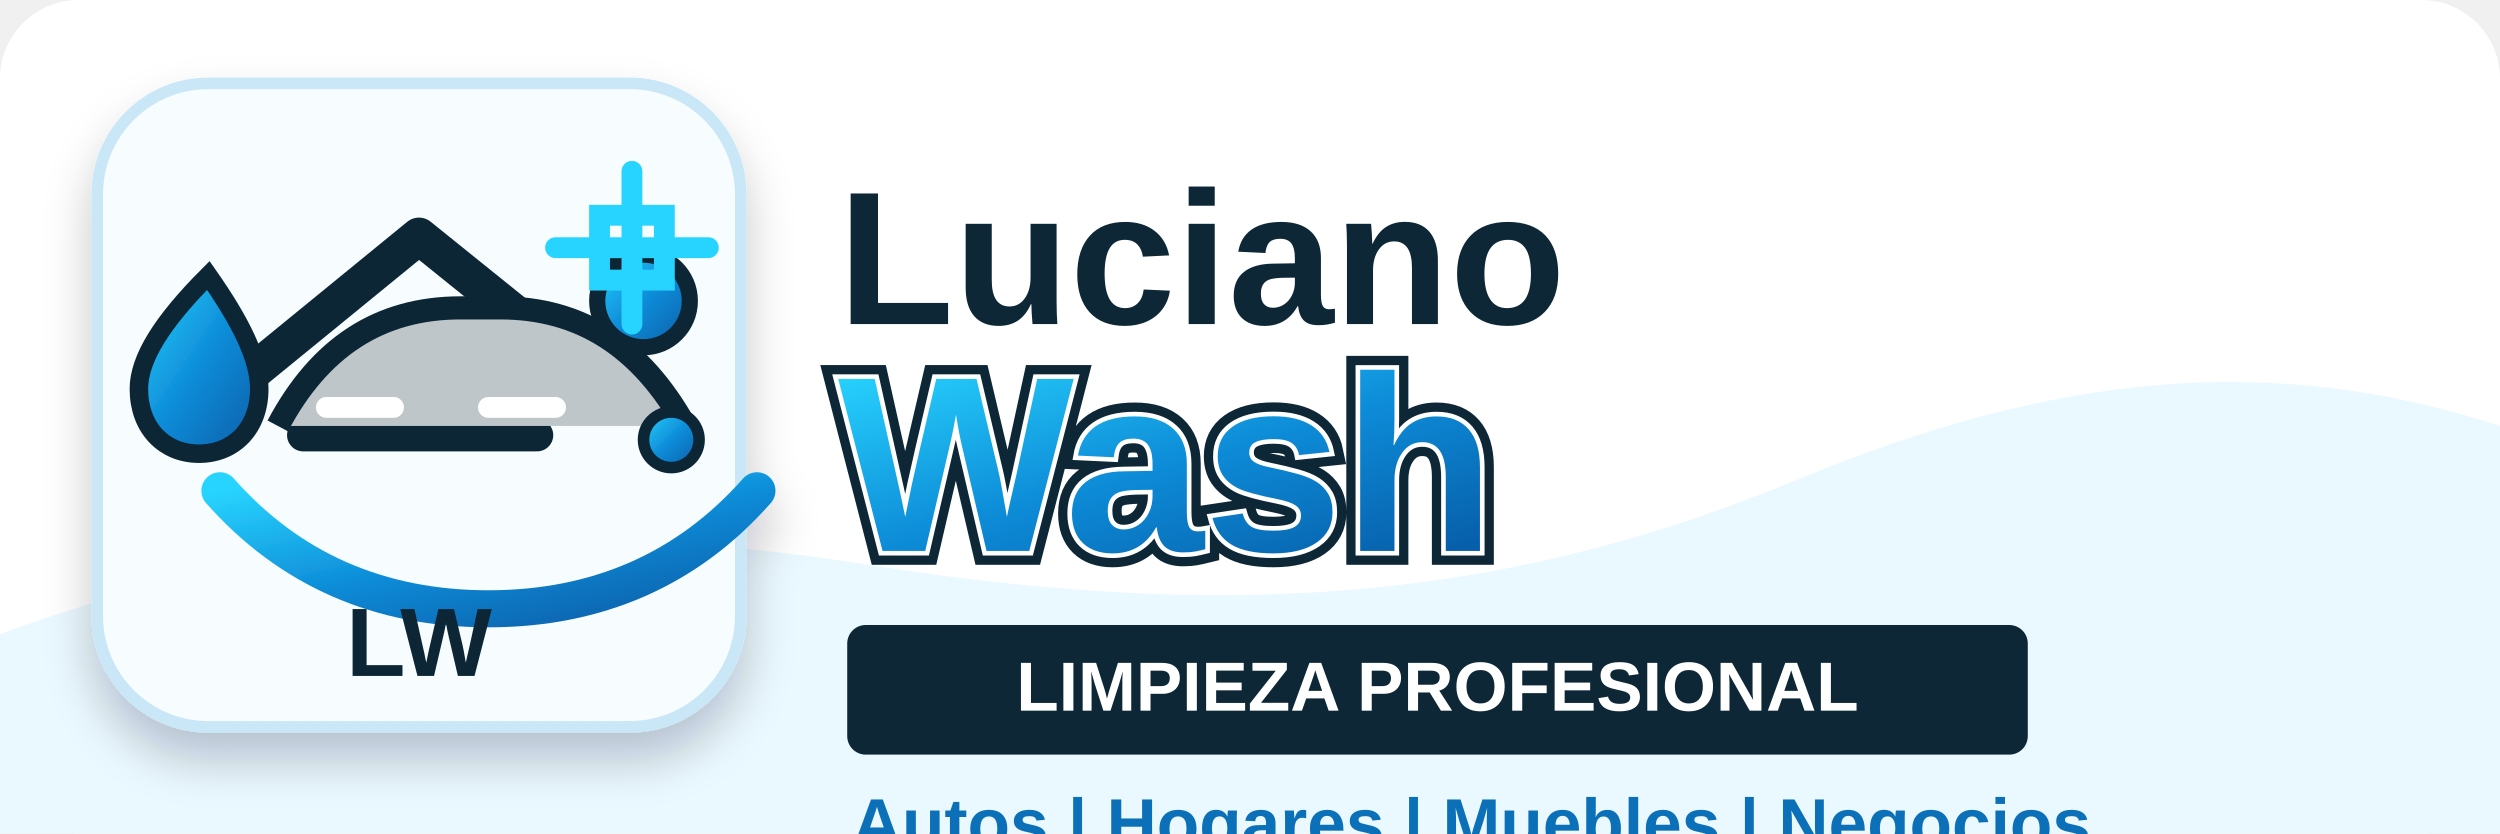
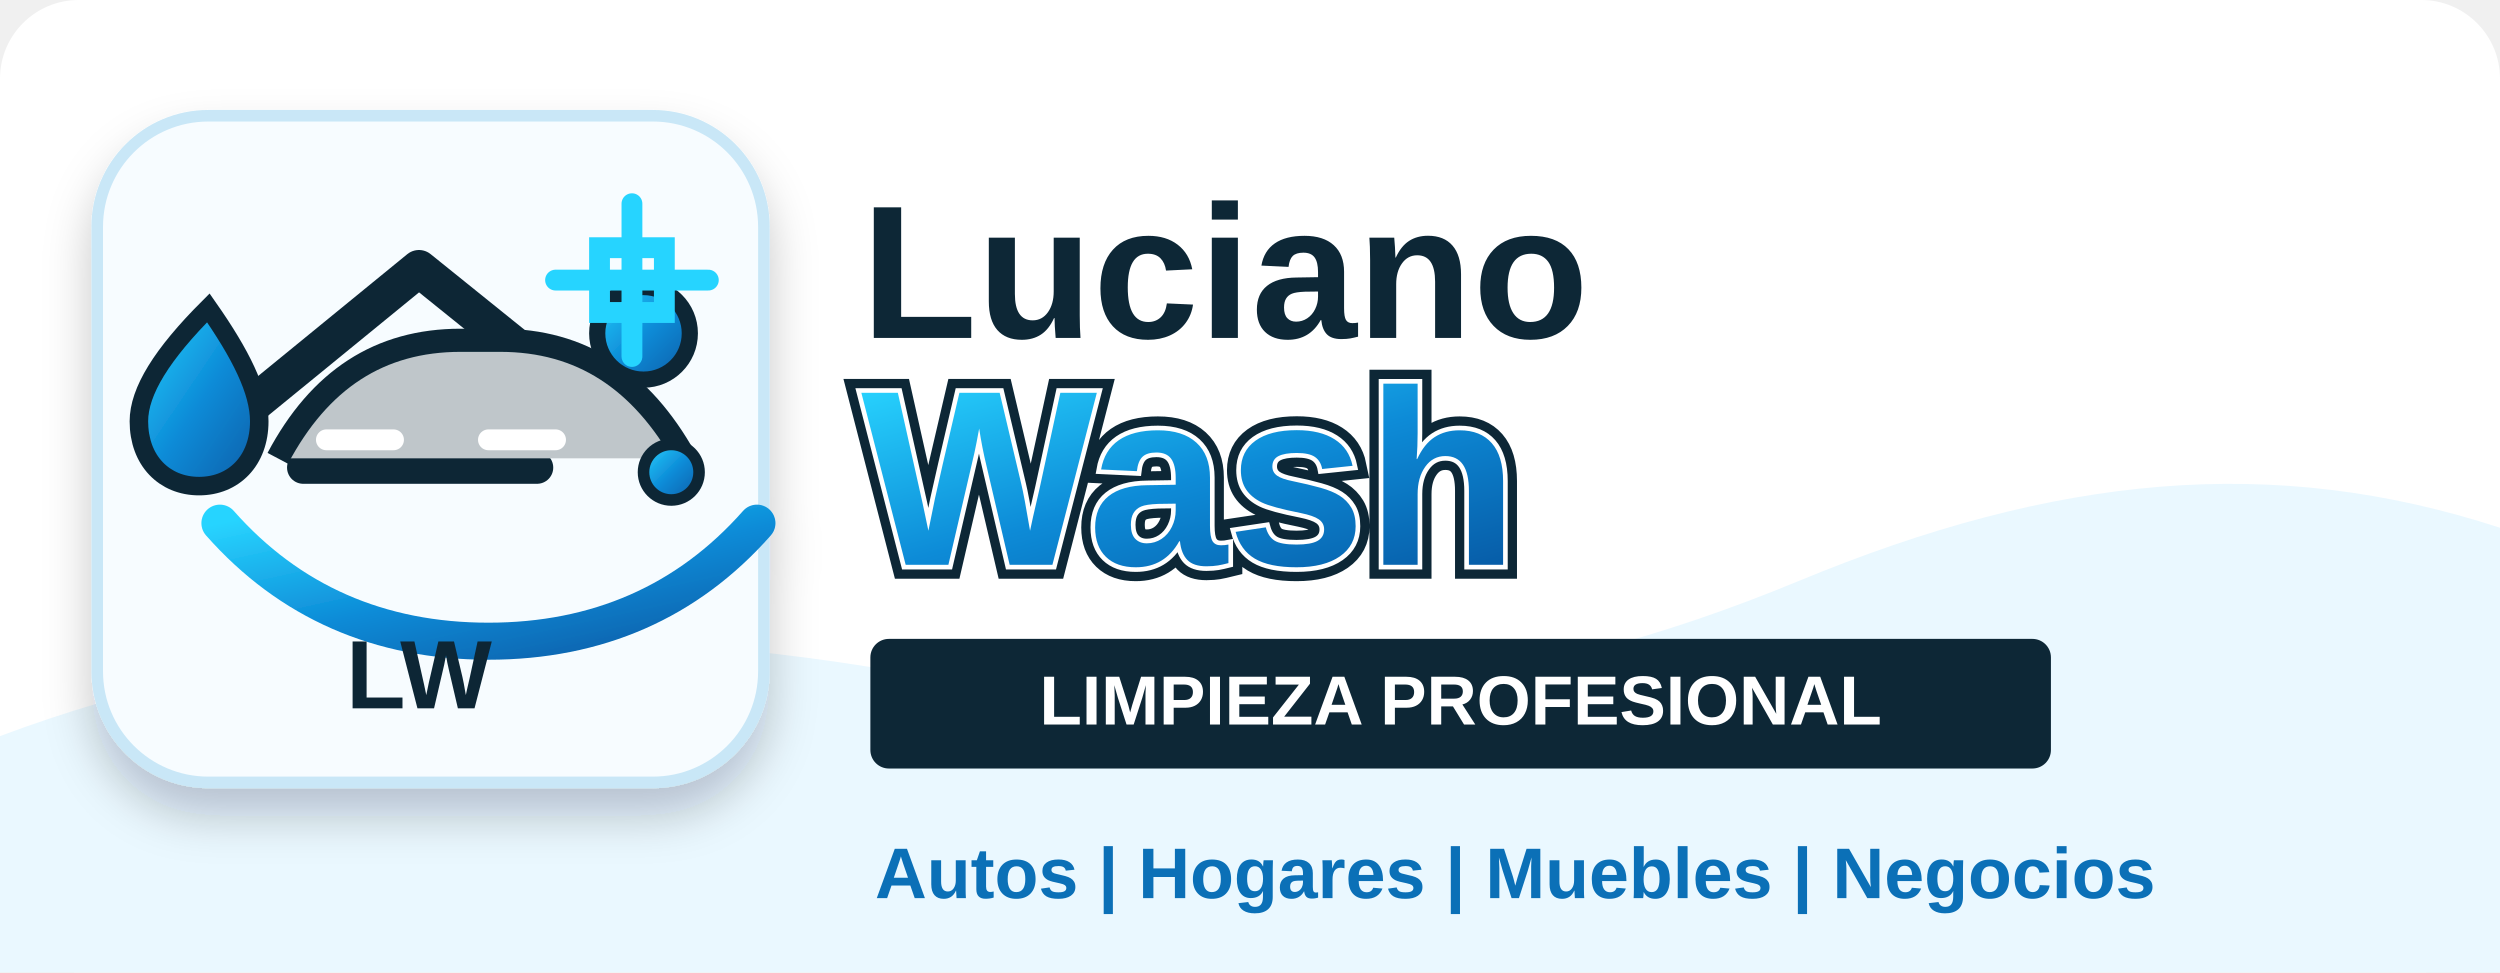
- <svg xmlns="http://www.w3.org/2000/svg" viewBox="0 0 1080 360" role="img" aria-label="Luciano Wash Limpieza Profesional">
+ <svg xmlns="http://www.w3.org/2000/svg" viewBox="0 0 1080 420" role="img" aria-label="Luciano Wash Limpieza Profesional">
  <defs>
    <linearGradient id="water" x1="0" y1="0" x2="1" y2="1">
      <stop offset="0" stop-color="#28d4ff" />
      <stop offset=".52" stop-color="#0d8bd7" />
      <stop offset="1" stop-color="#075ca7" />
    </linearGradient>
    <linearGradient id="shine" x1="0" y1="0" x2="0" y2="1">
      <stop offset="0" stop-color="#ffffff" />
      <stop offset="1" stop-color="#dfe8ec" />
    </linearGradient>
    <filter id="lift" x="-18%" y="-22%" width="136%" height="144%">
      <feDropShadow dx="0" dy="12" stdDeviation="10" flood-color="#081723" flood-opacity=".22" />
    </filter>
  </defs>
-   <rect width="1080" height="360" rx="34" fill="#ffffff" />
-   <path d="M0 274c112-42 237-52 375-30 170 27 286 11 402-37 111-46 205-55 303-23v176H0z" fill="#eaf8ff" />
-   <g transform="translate(42 36)" filter="url(#lift)">
-     <rect x="0" y="0" width="278" height="278" rx="48" fill="#f7fcff" stroke="#c9e7f7" stroke-width="5" />
+   <rect width="1080" height="420" rx="34" fill="#ffffff" />
+   <path d="M0 318c112-42 237-52 375-30 170 27 286 11 402-37 111-46 205-55 303-23v192H0z" fill="#eaf8ff" />
+   <g transform="translate(42 50)" filter="url(#lift)">
+     <rect x="0" y="0" width="288" height="288" rx="48" fill="#f7fcff" stroke="#c9e7f7" stroke-width="5" />
    <path d="M68 124 139 66l72 58" fill="none" stroke="#0d2736" stroke-width="16" stroke-linecap="round" stroke-linejoin="round" />
    <path d="M89 152h101" fill="none" stroke="#0d2736" stroke-width="14" stroke-linecap="round" />
    <path d="M78 148c18-34 44-51 79-51h17c35 0 61 17 80 51" fill="#bfc6ca" stroke="#0d2736" stroke-width="10" stroke-linejoin="round" />
    <path d="M99 140h29M169 140h29" stroke="#ffffff" stroke-width="9" stroke-linecap="round" />
    <path d="M53 176c30 34 69 51 116 51s86-17 116-51" fill="none" stroke="url(#water)" stroke-width="16" stroke-linecap="round" />
    <path d="M48 83c14 20 22 36 22 49 0 17-11 28-26 28s-26-11-26-28c0-13 10-29 30-49z" fill="url(#water)" stroke="#0d2736" stroke-width="8" />
    <circle cx="236" cy="94" r="20" fill="url(#water)" stroke="#0d2736" stroke-width="7" />
    <circle cx="248" cy="154" r="12" fill="url(#water)" stroke="#0d2736" stroke-width="5" />
    <path d="M217 57h28v28h-28zM231 38v66M198 71h66" fill="none" stroke="#28d4ff" stroke-width="9" stroke-linecap="round" />
    <text x="139" y="256" text-anchor="middle" font-family="Arial, Helvetica, sans-serif" font-size="42" font-weight="900" fill="#0d2736">LW</text>
  </g>
-   <g transform="translate(362 64)">
+   <g transform="translate(372 70)">
    <text x="0" y="76" font-family="Arial, Helvetica, sans-serif" font-size="82" font-weight="900" fill="#0d2736">Luciano</text>
    <text x="0" y="174" font-family="Arial, Helvetica, sans-serif" font-size="108" font-weight="900" fill="url(#shine)" stroke="#0d2736" stroke-width="12" paint-order="stroke">Wash</text>
    <text x="0" y="174" font-family="Arial, Helvetica, sans-serif" font-size="108" font-weight="900" fill="url(#water)" stroke="#ffffff" stroke-width="4" paint-order="stroke">Wash</text>
    <rect x="4" y="206" width="510" height="56" rx="8" fill="#0d2736" />
    <text x="259" y="243" text-anchor="middle" font-family="Arial, Helvetica, sans-serif" font-size="30" font-weight="900" fill="#ffffff">LIMPIEZA PROFESIONAL</text>
-     <text x="6" y="302" font-family="Arial, Helvetica, sans-serif" font-size="30" font-weight="800" fill="#0b70b7">Autos | Hogares | Muebles | Negocios</text>
+     <text x="6" y="318" font-family="Arial, Helvetica, sans-serif" font-size="31" font-weight="800" fill="#0b70b7">Autos | Hogares | Muebles | Negocios</text>
  </g>
</svg>
